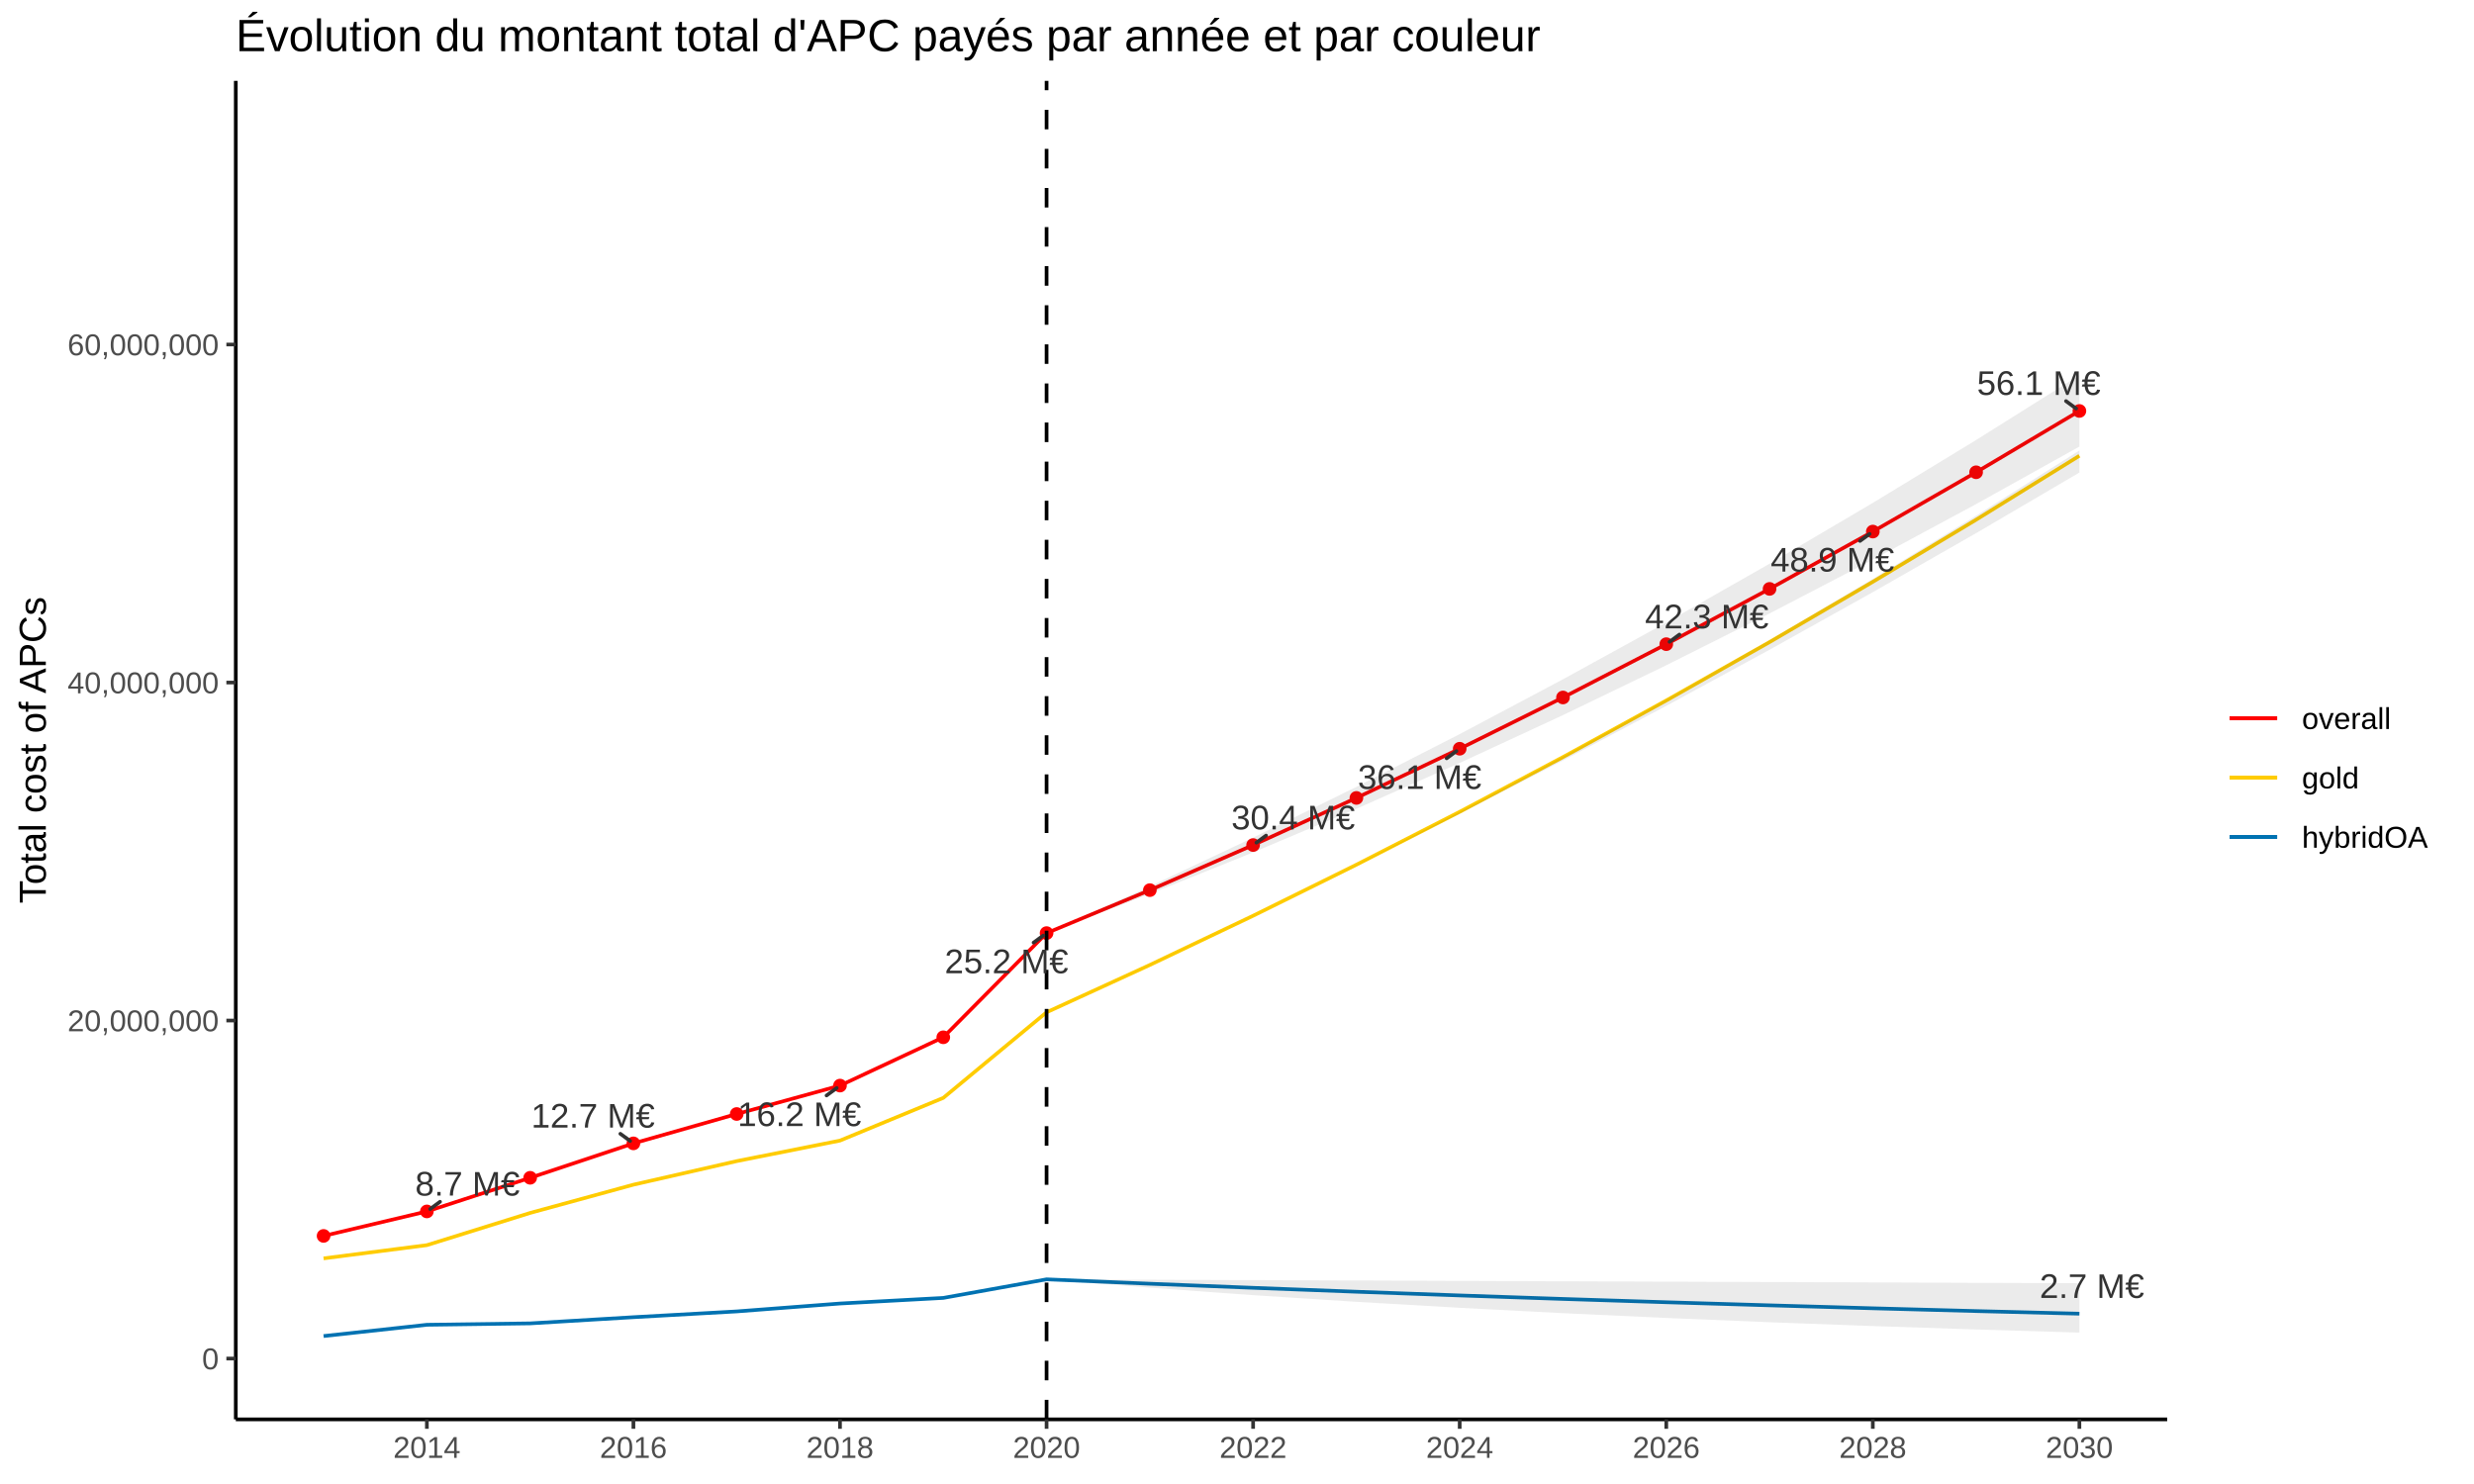
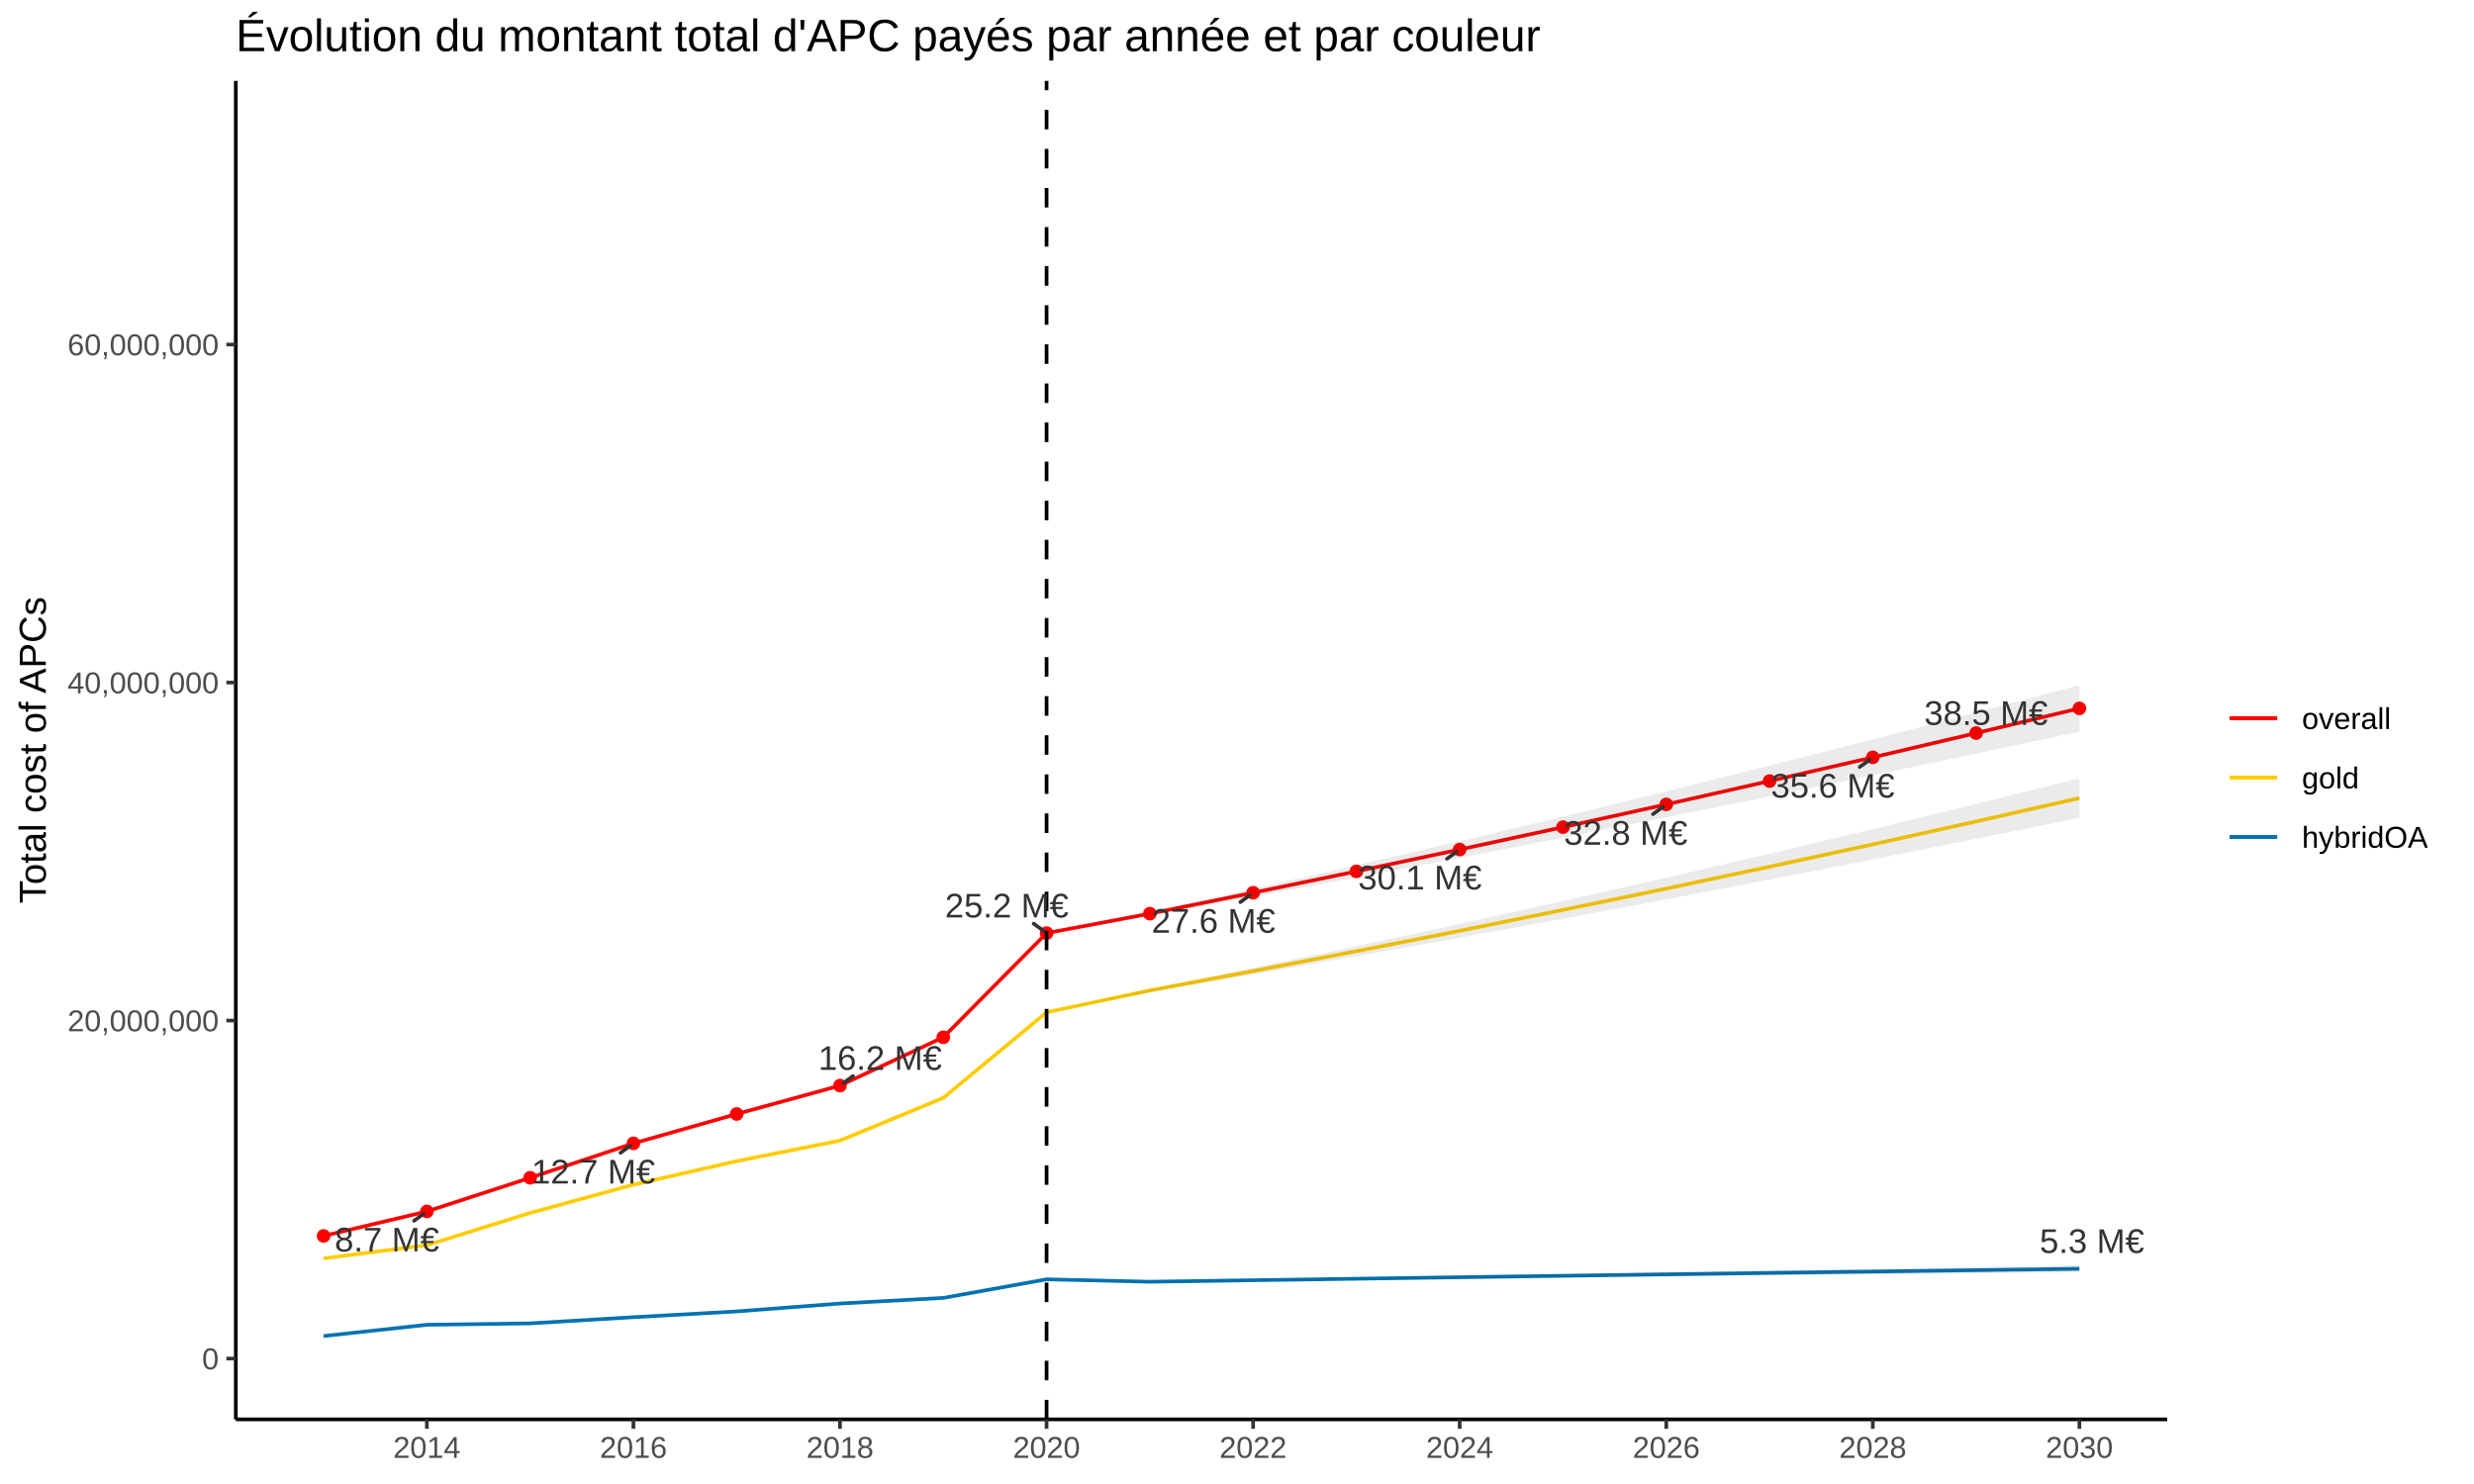
<svg xmlns="http://www.w3.org/2000/svg" class="svglite" width="720.00pt" height="432.00pt" viewBox="0 0 720.00 432.00">
  <defs>
    <style type="text/css">
    .svglite line, .svglite polyline, .svglite polygon, .svglite path, .svglite rect, .svglite circle {
      fill: none;
      stroke: #000000;
      stroke-linecap: round;
      stroke-linejoin: round;
      stroke-miterlimit: 10.00;
    }
    .svglite text {
      white-space: pre;
    }
  </style>
  </defs>
  <rect width="100%" height="100%" style="stroke: none; fill: #FFFFFF;" />
  <defs>
    <clipPath id="cpMC4wMHw3MjAuMDB8MC4wMHw0MzIuMDA=">
      <rect x="0.00" y="0.00" width="720.00" height="432.00" />
    </clipPath>
  </defs>
  <g clip-path="url(#cpMC4wMHw3MjAuMDB8MC4wMHw0MzIuMDA=)">
    <rect x="0" y="0" width="720.00" height="432.00" style="stroke-width: 1.07; stroke: #FFFFFF; fill: #FFFFFF;" />
  </g>
  <defs>
    <clipPath id="cpNjguNjJ8NjMwLjcxfDIzLjU0fDQxMy4xOQ==">
      <rect x="68.62" y="23.54" width="562.09" height="389.64" />
    </clipPath>
  </defs>
  <g clip-path="url(#cpNjguNjJ8NjMwLjcxfDIzLjU0fDQxMy4xOQ==)">
    <rect x="68.62" y="23.54" width="562.09" height="389.64" style="stroke-width: 1.07; stroke: none; fill: #FFFFFF;" />
-     <polyline points="94.17,366.32 124.23,362.47 154.29,353.09 184.34,344.87 214.40,338.01 244.46,332.03 274.52,319.60 304.58,294.68 334.64,280.90 364.69,266.58 394.75,251.72 424.81,236.32 454.87,220.39 484.93,203.91 514.99,186.91 545.04,169.37 575.10,151.29 605.16,132.68 " style="stroke-width: 1.07; stroke: #FFCC00; stroke-linecap: butt;" />
-     <polyline points="94.17,388.93 124.23,385.65 154.29,385.24 184.34,383.44 214.40,381.76 244.46,379.46 274.52,377.83 304.58,372.42 334.64,373.70 364.69,374.89 394.75,376.03 424.81,377.11 454.87,378.13 484.93,379.09 514.99,379.99 545.04,380.85 575.10,381.66 605.16,382.42 " style="stroke-width: 1.07; stroke: #0072B2; stroke-linecap: butt;" />
-     <polyline points="94.17,359.78 124.23,352.65 154.29,342.86 184.34,332.84 214.40,324.29 244.46,316.02 274.52,301.96 304.58,271.63 334.64,259.12 364.69,246.00 394.75,232.28 424.81,217.96 454.87,203.04 484.93,187.52 514.99,171.43 545.04,154.74 575.10,137.48 605.16,119.63 " style="stroke-width: 1.07; stroke: #FF0000; stroke-linecap: butt;" />
+     <polyline points="94.17,366.32 124.23,362.47 154.29,353.09 184.34,344.87 214.40,338.01 244.46,332.03 274.52,319.60 304.58,294.68 334.64,288.33 364.69,282.68 394.75,276.89 424.81,270.96 454.87,264.88 484.93,258.67 514.99,252.30 545.04,245.79 575.10,239.13 605.16,232.33 " style="stroke-width: 1.07; stroke: #FFCC00; stroke-linecap: butt;" />
+     <polyline points="94.17,388.93 124.23,385.65 154.29,385.24 184.34,383.44 214.40,381.76 244.46,379.46 274.52,377.83 304.58,372.42 334.64,373.12 364.69,372.68 394.75,372.25 424.81,371.81 454.87,371.39 484.93,370.97 514.99,370.55 545.04,370.16 575.10,369.75 605.16,369.35 " style="stroke-width: 1.07; stroke: #0072B2; stroke-linecap: butt;" />
+     <polyline points="94.17,359.78 124.23,352.65 154.29,342.86 184.34,332.84 214.40,324.29 244.46,316.02 274.52,301.96 304.58,271.63 334.64,265.97 364.69,259.88 394.75,253.66 424.81,247.30 454.87,240.79 484.93,234.16 514.99,227.37 545.04,220.47 575.10,213.40 605.16,206.21 " style="stroke-width: 1.07; stroke: #FF0000; stroke-linecap: butt;" />
    <circle cx="94.17" cy="359.78" r="1.63" style="stroke-width: 0.71; stroke: #FF0000; fill: #FF0000;" />
    <circle cx="124.23" cy="352.65" r="1.63" style="stroke-width: 0.71; stroke: #FF0000; fill: #FF0000;" />
    <circle cx="154.29" cy="342.86" r="1.63" style="stroke-width: 0.71; stroke: #FF0000; fill: #FF0000;" />
    <circle cx="184.34" cy="332.84" r="1.63" style="stroke-width: 0.71; stroke: #FF0000; fill: #FF0000;" />
    <circle cx="214.40" cy="324.29" r="1.63" style="stroke-width: 0.71; stroke: #FF0000; fill: #FF0000;" />
    <circle cx="244.46" cy="316.02" r="1.63" style="stroke-width: 0.71; stroke: #FF0000; fill: #FF0000;" />
    <circle cx="274.52" cy="301.96" r="1.63" style="stroke-width: 0.71; stroke: #FF0000; fill: #FF0000;" />
    <circle cx="304.58" cy="271.63" r="1.63" style="stroke-width: 0.71; stroke: #FF0000; fill: #FF0000;" />
-     <circle cx="334.64" cy="259.12" r="1.63" style="stroke-width: 0.71; stroke: #FF0000; fill: #FF0000;" />
-     <circle cx="364.69" cy="246.00" r="1.63" style="stroke-width: 0.71; stroke: #FF0000; fill: #FF0000;" />
-     <circle cx="394.75" cy="232.28" r="1.63" style="stroke-width: 0.71; stroke: #FF0000; fill: #FF0000;" />
-     <circle cx="424.81" cy="217.96" r="1.63" style="stroke-width: 0.71; stroke: #FF0000; fill: #FF0000;" />
-     <circle cx="454.87" cy="203.04" r="1.63" style="stroke-width: 0.71; stroke: #FF0000; fill: #FF0000;" />
-     <circle cx="484.93" cy="187.52" r="1.63" style="stroke-width: 0.71; stroke: #FF0000; fill: #FF0000;" />
-     <circle cx="514.99" cy="171.43" r="1.63" style="stroke-width: 0.71; stroke: #FF0000; fill: #FF0000;" />
-     <circle cx="545.04" cy="154.74" r="1.63" style="stroke-width: 0.71; stroke: #FF0000; fill: #FF0000;" />
-     <circle cx="575.10" cy="137.48" r="1.63" style="stroke-width: 0.71; stroke: #FF0000; fill: #FF0000;" />
-     <circle cx="605.16" cy="119.63" r="1.63" style="stroke-width: 0.71; stroke: #FF0000; fill: #FF0000;" />
-     <polygon points="94.17,366.32 124.23,362.47 154.29,353.09 184.34,344.87 214.40,338.01 244.46,332.03 274.52,319.60 304.58,294.68 334.64,280.97 364.69,266.67 394.75,251.78 424.81,236.30 454.87,220.23 484.93,203.59 514.99,186.36 545.04,168.54 575.10,150.13 605.16,131.14 605.16,137.56 575.10,155.20 545.04,172.38 514.99,189.14 484.93,205.47 454.87,221.38 424.81,236.86 394.75,251.93 364.69,266.59 334.64,280.84 304.58,294.68 274.52,319.60 244.46,332.03 214.40,338.01 184.34,344.87 154.29,353.09 124.23,362.47 94.17,366.32 " style="stroke-width: 0.00; stroke: none; stroke-linecap: butt; fill: #333333; fill-opacity: 0.10;" />
-     <polyline points="94.17,366.32 124.23,362.47 154.29,353.09 184.34,344.87 214.40,338.01 244.46,332.03 274.52,319.60 304.58,294.68 334.64,280.97 364.69,266.67 394.75,251.78 424.81,236.30 454.87,220.23 484.93,203.59 514.99,186.36 545.04,168.54 575.10,150.13 605.16,131.14 " style="stroke-width: 1.07; stroke: none; stroke-linecap: butt;" />
-     <polyline points="605.16,137.56 575.10,155.20 545.04,172.38 514.99,189.14 484.93,205.47 454.87,221.38 424.81,236.86 394.75,251.93 364.69,266.59 334.64,280.84 304.58,294.68 274.52,319.60 244.46,332.03 214.40,338.01 184.34,344.87 154.29,353.09 124.23,362.47 94.17,366.32 " style="stroke-width: 1.07; stroke: none; stroke-linecap: butt;" />
-     <polygon points="94.17,388.93 124.23,385.65 154.29,385.24 184.34,383.44 214.40,381.76 244.46,379.46 274.52,377.83 304.58,372.42 334.64,372.54 364.69,372.65 394.75,372.76 424.81,372.87 454.87,372.99 484.93,373.10 514.99,373.21 545.04,373.32 575.10,373.44 605.16,373.55 605.16,387.92 575.10,387.02 545.04,386.02 514.99,384.91 484.93,383.66 454.87,382.27 424.81,380.71 394.75,378.97 364.69,377.03 334.64,374.85 304.58,372.42 274.52,377.83 244.46,379.46 214.40,381.76 184.34,383.44 154.29,385.24 124.23,385.65 94.17,388.93 " style="stroke-width: 0.00; stroke: none; stroke-linecap: butt; fill: #333333; fill-opacity: 0.10;" />
-     <polyline points="94.17,388.93 124.23,385.65 154.29,385.24 184.34,383.44 214.40,381.76 244.46,379.46 274.52,377.83 304.58,372.42 334.64,372.54 364.69,372.65 394.75,372.76 424.81,372.87 454.87,372.99 484.93,373.10 514.99,373.21 545.04,373.32 575.10,373.44 605.16,373.55 " style="stroke-width: 1.07; stroke: none; stroke-linecap: butt;" />
-     <polyline points="605.16,387.92 575.10,387.02 545.04,386.02 514.99,384.91 484.93,383.66 454.87,382.27 424.81,380.71 394.75,378.97 364.69,377.03 334.64,374.85 304.58,372.42 274.52,377.83 244.46,379.46 214.40,381.76 184.34,383.44 154.29,385.24 124.23,385.65 94.17,388.93 " style="stroke-width: 1.07; stroke: none; stroke-linecap: butt;" />
-     <polygon points="94.17,359.78 124.23,352.65 154.29,342.86 184.34,332.84 214.40,324.29 244.46,316.02 274.52,301.96 304.58,271.63 334.64,258.03 364.69,243.84 394.75,229.06 424.81,213.70 454.87,197.74 484.93,181.22 514.99,164.10 545.04,146.39 575.10,128.09 605.16,109.21 605.16,130.00 575.10,146.74 545.04,162.93 514.99,178.58 484.93,193.66 454.87,208.17 424.81,222.10 394.75,235.43 364.69,248.14 334.64,260.21 304.58,271.63 274.52,301.96 244.46,316.02 214.40,324.29 184.34,332.84 154.29,342.86 124.23,352.65 94.17,359.78 " style="stroke-width: 0.00; stroke: none; stroke-linecap: butt; fill: #333333; fill-opacity: 0.10;" />
-     <polyline points="94.17,359.78 124.23,352.65 154.29,342.86 184.34,332.84 214.40,324.29 244.46,316.02 274.52,301.96 304.58,271.63 334.64,258.03 364.69,243.84 394.75,229.06 424.81,213.70 454.87,197.74 484.93,181.22 514.99,164.10 545.04,146.39 575.10,128.09 605.16,109.21 " style="stroke-width: 1.07; stroke: none; stroke-linecap: butt;" />
-     <polyline points="605.16,130.00 575.10,146.74 545.04,162.93 514.99,178.58 484.93,193.66 454.87,208.17 424.81,222.10 394.75,235.43 364.69,248.14 334.64,260.21 304.58,271.63 274.52,301.96 244.46,316.02 214.40,324.29 184.34,332.84 154.29,342.86 124.23,352.65 94.17,359.78 " style="stroke-width: 1.07; stroke: none; stroke-linecap: butt;" />
+     <circle cx="334.64" cy="265.97" r="1.63" style="stroke-width: 0.71; stroke: #FF0000; fill: #FF0000;" />
+     <circle cx="364.69" cy="259.88" r="1.63" style="stroke-width: 0.71; stroke: #FF0000; fill: #FF0000;" />
+     <circle cx="394.75" cy="253.66" r="1.63" style="stroke-width: 0.71; stroke: #FF0000; fill: #FF0000;" />
+     <circle cx="424.81" cy="247.30" r="1.63" style="stroke-width: 0.71; stroke: #FF0000; fill: #FF0000;" />
+     <circle cx="454.87" cy="240.79" r="1.63" style="stroke-width: 0.71; stroke: #FF0000; fill: #FF0000;" />
+     <circle cx="484.93" cy="234.16" r="1.63" style="stroke-width: 0.71; stroke: #FF0000; fill: #FF0000;" />
+     <circle cx="514.99" cy="227.37" r="1.63" style="stroke-width: 0.71; stroke: #FF0000; fill: #FF0000;" />
+     <circle cx="545.04" cy="220.47" r="1.63" style="stroke-width: 0.71; stroke: #FF0000; fill: #FF0000;" />
+     <circle cx="575.10" cy="213.40" r="1.63" style="stroke-width: 0.71; stroke: #FF0000; fill: #FF0000;" />
+     <circle cx="605.16" cy="206.21" r="1.63" style="stroke-width: 0.71; stroke: #FF0000; fill: #FF0000;" />
+     <polygon points="94.17,366.32 124.23,362.47 154.29,353.09 184.34,344.87 214.40,338.01 244.46,332.03 274.52,319.60 304.58,294.68 334.64,287.86 364.69,281.72 394.75,275.42 424.81,268.94 454.87,262.31 484.93,255.49 514.99,248.51 545.04,241.37 575.10,234.04 605.16,226.56 605.16,238.08 575.10,244.19 545.04,250.20 514.99,256.06 484.93,261.82 454.87,267.45 424.81,272.96 394.75,278.36 364.69,283.63 334.64,288.79 304.58,294.68 274.52,319.60 244.46,332.03 214.40,338.01 184.34,344.87 154.29,353.09 124.23,362.47 94.17,366.32 " style="stroke-width: 0.00; stroke: none; stroke-linecap: butt; fill: #333333; fill-opacity: 0.10;" />
+     <polyline points="94.17,366.32 124.23,362.47 154.29,353.09 184.34,344.87 214.40,338.01 244.46,332.03 274.52,319.60 304.58,294.68 334.64,287.86 364.69,281.72 394.75,275.42 424.81,268.94 454.87,262.31 484.93,255.49 514.99,248.51 545.04,241.37 575.10,234.04 605.16,226.56 " style="stroke-width: 1.07; stroke: none; stroke-linecap: butt;" />
+     <polyline points="605.16,238.08 575.10,244.19 545.04,250.20 514.99,256.06 484.93,261.82 454.87,267.45 424.81,272.96 394.75,278.36 364.69,283.63 334.64,288.79 304.58,294.68 274.52,319.60 244.46,332.03 214.40,338.01 184.34,344.87 154.29,353.09 124.23,362.47 94.17,366.32 " style="stroke-width: 1.07; stroke: none; stroke-linecap: butt;" />
+     <polygon points="94.17,388.93 124.23,385.65 154.29,385.24 184.34,383.44 214.40,381.76 244.46,379.46 274.52,377.83 304.58,372.42 334.64,373.03 364.69,372.48 394.75,371.94 424.81,371.40 454.87,370.88 484.93,370.35 514.99,369.84 545.04,369.33 575.10,368.83 605.16,368.33 605.16,370.37 575.10,370.66 545.04,370.96 514.99,371.26 484.93,371.58 454.87,371.90 424.81,372.22 394.75,372.55 364.69,372.89 334.64,373.23 304.58,372.42 274.52,377.83 244.46,379.46 214.40,381.76 184.34,383.44 154.29,385.24 124.23,385.65 94.17,388.93 " style="stroke-width: 0.00; stroke: none; stroke-linecap: butt; fill: #333333; fill-opacity: 0.10;" />
+     <polyline points="94.17,388.93 124.23,385.65 154.29,385.24 184.34,383.44 214.40,381.76 244.46,379.46 274.52,377.83 304.58,372.42 334.64,373.03 364.69,372.48 394.75,371.94 424.81,371.40 454.87,370.88 484.93,370.35 514.99,369.84 545.04,369.33 575.10,368.83 605.16,368.33 " style="stroke-width: 1.07; stroke: none; stroke-linecap: butt;" />
+     <polyline points="605.16,370.37 575.10,370.66 545.04,370.96 514.99,371.26 484.93,371.58 454.87,371.90 424.81,372.22 394.75,372.55 364.69,372.89 334.64,373.23 304.58,372.42 274.52,377.83 244.46,379.46 214.40,381.76 184.34,383.44 154.29,385.24 124.23,385.65 94.17,388.93 " style="stroke-width: 1.07; stroke: none; stroke-linecap: butt;" />
+     <polygon points="94.17,359.78 124.23,352.65 154.29,342.86 184.34,332.84 214.40,324.29 244.46,316.02 274.52,301.96 304.58,271.63 334.64,265.41 364.69,258.72 394.75,251.88 424.81,244.87 454.87,237.71 484.93,230.37 514.99,222.88 545.04,215.23 575.10,207.40 605.16,199.42 605.16,212.97 575.10,219.38 545.04,225.68 514.99,231.85 484.93,237.92 454.87,243.87 424.81,249.70 394.75,255.44 364.69,261.05 334.64,266.54 304.58,271.63 274.52,301.96 244.46,316.02 214.40,324.29 184.34,332.84 154.29,342.86 124.23,352.65 94.17,359.78 " style="stroke-width: 0.00; stroke: none; stroke-linecap: butt; fill: #333333; fill-opacity: 0.10;" />
+     <polyline points="94.17,359.78 124.23,352.65 154.29,342.86 184.34,332.84 214.40,324.29 244.46,316.02 274.52,301.96 304.58,271.63 334.64,265.41 364.69,258.72 394.75,251.88 424.81,244.87 454.87,237.71 484.93,230.37 514.99,222.88 545.04,215.23 575.10,207.40 605.16,199.42 " style="stroke-width: 1.07; stroke: none; stroke-linecap: butt;" />
+     <polyline points="605.16,212.97 575.10,219.38 545.04,225.68 514.99,231.85 484.93,237.92 454.87,243.87 424.81,249.70 394.75,255.44 364.69,261.05 334.64,266.54 304.58,271.63 274.52,301.96 244.46,316.02 214.40,324.29 184.34,332.84 154.29,342.86 124.23,352.65 94.17,359.78 " style="stroke-width: 1.07; stroke: none; stroke-linecap: butt;" />
    <line x1="304.58" y1="413.19" x2="304.58" y2="23.54" style="stroke-width: 1.07; stroke-dasharray: 5.69,5.69; stroke-linecap: butt;" />
-     <line x1="128.06" y1="349.84" x2="125.18" y2="351.96" style="stroke-width: 1.07; stroke: #333333;" />
-     <line x1="180.54" y1="330.05" x2="183.39" y2="332.14" style="stroke-width: 1.07; stroke: #333333;" />
-     <line x1="240.55" y1="318.90" x2="243.51" y2="316.72" style="stroke-width: 1.07; stroke: #333333;" />
-     <line x1="300.80" y1="274.40" x2="303.63" y2="272.33" style="stroke-width: 1.07; stroke: #333333;" />
-     <line x1="368.46" y1="243.24" x2="365.64" y2="245.30" style="stroke-width: 1.07; stroke: #333333;" />
-     <line x1="421.01" y1="220.75" x2="423.86" y2="218.65" style="stroke-width: 1.07; stroke: #333333;" />
-     <line x1="488.76" y1="184.72" x2="485.88" y2="186.83" style="stroke-width: 1.07; stroke: #333333;" />
-     <line x1="541.31" y1="157.47" x2="544.09" y2="155.43" style="stroke-width: 1.07; stroke: #333333;" />
-     <line x1="601.26" y1="116.76" x2="604.21" y2="118.93" style="stroke-width: 1.07; stroke: #333333;" />
-     <text x="136.05" y="348.04" text-anchor="middle" style="font-size: 9.96px;fill: #333333; font-family: &quot;Arial&quot;;" textLength="39.12px" lengthAdjust="spacingAndGlyphs">   8.7 M€</text>
-     <text x="172.58" y="328.25" text-anchor="middle" style="font-size: 9.96px;fill: #333333; font-family: &quot;Arial&quot;;" textLength="44.81px" lengthAdjust="spacingAndGlyphs">   12.7 M€</text>
-     <text x="232.66" y="327.81" text-anchor="middle" style="font-size: 9.96px;fill: #333333; font-family: &quot;Arial&quot;;" textLength="44.81px" lengthAdjust="spacingAndGlyphs">   16.2 M€</text>
-     <text x="292.92" y="283.31" text-anchor="middle" style="font-size: 9.96px;fill: #333333; font-family: &quot;Arial&quot;;" textLength="44.81px" lengthAdjust="spacingAndGlyphs">   25.2 M€</text>
-     <text x="376.35" y="241.44" text-anchor="middle" style="font-size: 9.96px;fill: #333333; font-family: &quot;Arial&quot;;" textLength="44.81px" lengthAdjust="spacingAndGlyphs">   30.4 M€</text>
-     <text x="413.16" y="229.66" text-anchor="middle" style="font-size: 9.96px;fill: #333333; font-family: &quot;Arial&quot;;" textLength="44.81px" lengthAdjust="spacingAndGlyphs">   36.1 M€</text>
-     <text x="496.73" y="182.92" text-anchor="middle" style="font-size: 9.96px;fill: #333333; font-family: &quot;Arial&quot;;" textLength="44.81px" lengthAdjust="spacingAndGlyphs">   42.3 M€</text>
-     <text x="533.29" y="166.38" text-anchor="middle" style="font-size: 9.96px;fill: #333333; font-family: &quot;Arial&quot;;" textLength="44.81px" lengthAdjust="spacingAndGlyphs">   48.9 M€</text>
-     <text x="593.34" y="114.96" text-anchor="middle" style="font-size: 9.96px;fill: #333333; font-family: &quot;Arial&quot;;" textLength="44.81px" lengthAdjust="spacingAndGlyphs">   56.1 M€</text>
-     <text x="608.81" y="377.84" text-anchor="middle" style="font-size: 9.96px;fill: #333333; font-family: &quot;Arial&quot;;" textLength="36.53px" lengthAdjust="spacingAndGlyphs">  2.7 M€</text>
+     <line x1="120.49" y1="355.38" x2="123.28" y2="353.35" style="stroke-width: 1.07; stroke: #333333;" />
+     <line x1="180.57" y1="335.60" x2="183.39" y2="333.54" style="stroke-width: 1.07; stroke: #333333;" />
+     <line x1="248.24" y1="313.25" x2="245.41" y2="315.32" style="stroke-width: 1.07; stroke: #333333;" />
+     <line x1="300.83" y1="268.88" x2="303.63" y2="270.93" style="stroke-width: 1.07; stroke: #333333;" />
+     <line x1="360.98" y1="262.61" x2="363.74" y2="260.58" style="stroke-width: 1.07; stroke: #333333;" />
+     <line x1="421.12" y1="249.99" x2="423.86" y2="247.99" style="stroke-width: 1.07; stroke: #333333;" />
+     <line x1="481.06" y1="237.00" x2="483.98" y2="234.86" style="stroke-width: 1.07; stroke: #333333;" />
+     <line x1="541.22" y1="223.28" x2="544.10" y2="221.16" style="stroke-width: 1.07; stroke: #333333;" />
+     <text x="112.61" y="364.30" text-anchor="middle" style="font-size: 9.96px;fill: #333333; font-family: &quot;Arial&quot;;" textLength="39.12px" lengthAdjust="spacingAndGlyphs">   8.7 M€</text>
+     <text x="172.68" y="344.52" text-anchor="middle" style="font-size: 9.96px;fill: #333333; font-family: &quot;Arial&quot;;" textLength="44.81px" lengthAdjust="spacingAndGlyphs">   12.7 M€</text>
+     <text x="256.14" y="311.45" text-anchor="middle" style="font-size: 9.96px;fill: #333333; font-family: &quot;Arial&quot;;" textLength="44.81px" lengthAdjust="spacingAndGlyphs">   16.2 M€</text>
+     <text x="293.00" y="267.08" text-anchor="middle" style="font-size: 9.96px;fill: #333333; font-family: &quot;Arial&quot;;" textLength="44.81px" lengthAdjust="spacingAndGlyphs">   25.2 M€</text>
+     <text x="353.14" y="271.52" text-anchor="middle" style="font-size: 9.96px;fill: #333333; font-family: &quot;Arial&quot;;" textLength="44.81px" lengthAdjust="spacingAndGlyphs">   27.6 M€</text>
+     <text x="413.24" y="258.91" text-anchor="middle" style="font-size: 9.96px;fill: #333333; font-family: &quot;Arial&quot;;" textLength="44.81px" lengthAdjust="spacingAndGlyphs">   30.1 M€</text>
+     <text x="473.13" y="245.92" text-anchor="middle" style="font-size: 9.96px;fill: #333333; font-family: &quot;Arial&quot;;" textLength="44.81px" lengthAdjust="spacingAndGlyphs">   32.8 M€</text>
+     <text x="533.38" y="232.19" text-anchor="middle" style="font-size: 9.96px;fill: #333333; font-family: &quot;Arial&quot;;" textLength="44.81px" lengthAdjust="spacingAndGlyphs">   35.6 M€</text>
+     <text x="577.97" y="211.02" text-anchor="middle" style="font-size: 9.96px;fill: #333333; font-family: &quot;Arial&quot;;" textLength="44.81px" lengthAdjust="spacingAndGlyphs">   38.5 M€</text>
+     <text x="608.81" y="364.74" text-anchor="middle" style="font-size: 9.96px;fill: #333333; font-family: &quot;Arial&quot;;" textLength="36.53px" lengthAdjust="spacingAndGlyphs">  5.3 M€</text>
  </g>
  <g clip-path="url(#cpMC4wMHw3MjAuMDB8MC4wMHw0MzIuMDA=)">
    <polyline points="68.62,413.19 68.62,23.54 " style="stroke-width: 1.07; stroke-linecap: butt;" />
    <text x="63.69" y="398.62" text-anchor="end" style="font-size: 8.80px;fill: #4D4D4D; font-family: &quot;Arial&quot;;" textLength="5.03px" lengthAdjust="spacingAndGlyphs">0</text>
    <text x="63.69" y="300.22" text-anchor="end" style="font-size: 8.80px;fill: #4D4D4D; font-family: &quot;Arial&quot;;" textLength="44.97px" lengthAdjust="spacingAndGlyphs">20,000,000</text>
    <text x="63.69" y="201.83" text-anchor="end" style="font-size: 8.80px;fill: #4D4D4D; font-family: &quot;Arial&quot;;" textLength="44.97px" lengthAdjust="spacingAndGlyphs">40,000,000</text>
    <text x="63.69" y="103.43" text-anchor="end" style="font-size: 8.80px;fill: #4D4D4D; font-family: &quot;Arial&quot;;" textLength="44.97px" lengthAdjust="spacingAndGlyphs">60,000,000</text>
    <polyline points="65.88,395.48 68.62,395.48 " style="stroke-width: 1.07; stroke: #333333; stroke-linecap: butt;" />
    <polyline points="65.88,297.08 68.62,297.08 " style="stroke-width: 1.07; stroke: #333333; stroke-linecap: butt;" />
    <polyline points="65.88,198.69 68.62,198.69 " style="stroke-width: 1.07; stroke: #333333; stroke-linecap: butt;" />
    <polyline points="65.88,100.29 68.62,100.29 " style="stroke-width: 1.07; stroke: #333333; stroke-linecap: butt;" />
    <polyline points="68.62,413.19 630.71,413.19 " style="stroke-width: 1.07; stroke-linecap: butt;" />
    <polyline points="124.23,415.93 124.23,413.19 " style="stroke-width: 1.07; stroke: #333333; stroke-linecap: butt;" />
    <polyline points="184.34,415.93 184.34,413.19 " style="stroke-width: 1.07; stroke: #333333; stroke-linecap: butt;" />
    <polyline points="244.46,415.93 244.46,413.19 " style="stroke-width: 1.07; stroke: #333333; stroke-linecap: butt;" />
    <polyline points="304.58,415.93 304.58,413.19 " style="stroke-width: 1.07; stroke: #333333; stroke-linecap: butt;" />
    <polyline points="364.69,415.93 364.69,413.19 " style="stroke-width: 1.07; stroke: #333333; stroke-linecap: butt;" />
    <polyline points="424.81,415.93 424.81,413.19 " style="stroke-width: 1.07; stroke: #333333; stroke-linecap: butt;" />
    <polyline points="484.93,415.93 484.93,413.19 " style="stroke-width: 1.07; stroke: #333333; stroke-linecap: butt;" />
    <polyline points="545.04,415.93 545.04,413.19 " style="stroke-width: 1.07; stroke: #333333; stroke-linecap: butt;" />
    <polyline points="605.16,415.93 605.16,413.19 " style="stroke-width: 1.07; stroke: #333333; stroke-linecap: butt;" />
    <text x="124.23" y="424.40" text-anchor="middle" style="font-size: 8.80px;fill: #4D4D4D; font-family: &quot;Arial&quot;;" textLength="20.13px" lengthAdjust="spacingAndGlyphs">2014</text>
    <text x="184.34" y="424.40" text-anchor="middle" style="font-size: 8.80px;fill: #4D4D4D; font-family: &quot;Arial&quot;;" textLength="20.13px" lengthAdjust="spacingAndGlyphs">2016</text>
    <text x="244.46" y="424.40" text-anchor="middle" style="font-size: 8.80px;fill: #4D4D4D; font-family: &quot;Arial&quot;;" textLength="20.13px" lengthAdjust="spacingAndGlyphs">2018</text>
    <text x="304.58" y="424.40" text-anchor="middle" style="font-size: 8.80px;fill: #4D4D4D; font-family: &quot;Arial&quot;;" textLength="20.13px" lengthAdjust="spacingAndGlyphs">2020</text>
    <text x="364.69" y="424.40" text-anchor="middle" style="font-size: 8.80px;fill: #4D4D4D; font-family: &quot;Arial&quot;;" textLength="20.13px" lengthAdjust="spacingAndGlyphs">2022</text>
    <text x="424.81" y="424.40" text-anchor="middle" style="font-size: 8.80px;fill: #4D4D4D; font-family: &quot;Arial&quot;;" textLength="20.13px" lengthAdjust="spacingAndGlyphs">2024</text>
    <text x="484.93" y="424.40" text-anchor="middle" style="font-size: 8.80px;fill: #4D4D4D; font-family: &quot;Arial&quot;;" textLength="20.13px" lengthAdjust="spacingAndGlyphs">2026</text>
    <text x="545.04" y="424.40" text-anchor="middle" style="font-size: 8.80px;fill: #4D4D4D; font-family: &quot;Arial&quot;;" textLength="20.13px" lengthAdjust="spacingAndGlyphs">2028</text>
    <text x="605.16" y="424.40" text-anchor="middle" style="font-size: 8.80px;fill: #4D4D4D; font-family: &quot;Arial&quot;;" textLength="20.13px" lengthAdjust="spacingAndGlyphs">2030</text>
    <text transform="translate(13.33,218.37) rotate(-90)" text-anchor="middle" style="font-size: 11.00px; font-family: &quot;Arial&quot;;" textLength="91.84px" lengthAdjust="spacingAndGlyphs">Total cost of APCs</text>
    <rect x="641.67" y="178.98" width="72.85" height="78.78" style="stroke-width: 1.07; stroke: none; fill: #FFFFFF;" />
    <line x1="648.88" y1="209.07" x2="662.70" y2="209.07" style="stroke-width: 1.07; stroke: #FF0000; stroke-linecap: butt;" />
    <line x1="648.88" y1="209.07" x2="662.70" y2="209.07" style="stroke-width: 1.07; stroke: #FF0000; stroke-linecap: butt;" />
    <line x1="648.88" y1="209.07" x2="662.70" y2="209.07" style="stroke-width: 1.07; stroke: #FF0000; stroke-linecap: butt;" />
    <line x1="648.88" y1="226.35" x2="662.70" y2="226.35" style="stroke-width: 1.07; stroke: #FFCC00; stroke-linecap: butt;" />
    <line x1="648.88" y1="226.35" x2="662.70" y2="226.35" style="stroke-width: 1.07; stroke: #FFCC00; stroke-linecap: butt;" />
    <line x1="648.88" y1="226.35" x2="662.70" y2="226.35" style="stroke-width: 1.07; stroke: #FFCC00; stroke-linecap: butt;" />
    <line x1="648.88" y1="243.63" x2="662.70" y2="243.63" style="stroke-width: 1.07; stroke: #0072B2; stroke-linecap: butt;" />
    <line x1="648.88" y1="243.63" x2="662.70" y2="243.63" style="stroke-width: 1.07; stroke: #0072B2; stroke-linecap: butt;" />
    <line x1="648.88" y1="243.63" x2="662.70" y2="243.63" style="stroke-width: 1.07; stroke: #0072B2; stroke-linecap: butt;" />
    <text x="669.91" y="212.22" style="font-size: 8.80px; font-family: &quot;Arial&quot;;" textLength="27.86px" lengthAdjust="spacingAndGlyphs">overall</text>
    <text x="669.91" y="229.50" style="font-size: 8.80px; font-family: &quot;Arial&quot;;" textLength="18.40px" lengthAdjust="spacingAndGlyphs">gold</text>
    <text x="669.91" y="246.78" style="font-size: 8.80px; font-family: &quot;Arial&quot;;" textLength="39.13px" lengthAdjust="spacingAndGlyphs">hybridOA</text>
    <text x="68.62" y="14.90" style="font-size: 13.20px; font-family: &quot;Arial&quot;;" textLength="401.59px" lengthAdjust="spacingAndGlyphs">Évolution du montant total d'APC payés par année et par couleur</text>
  </g>
</svg>
